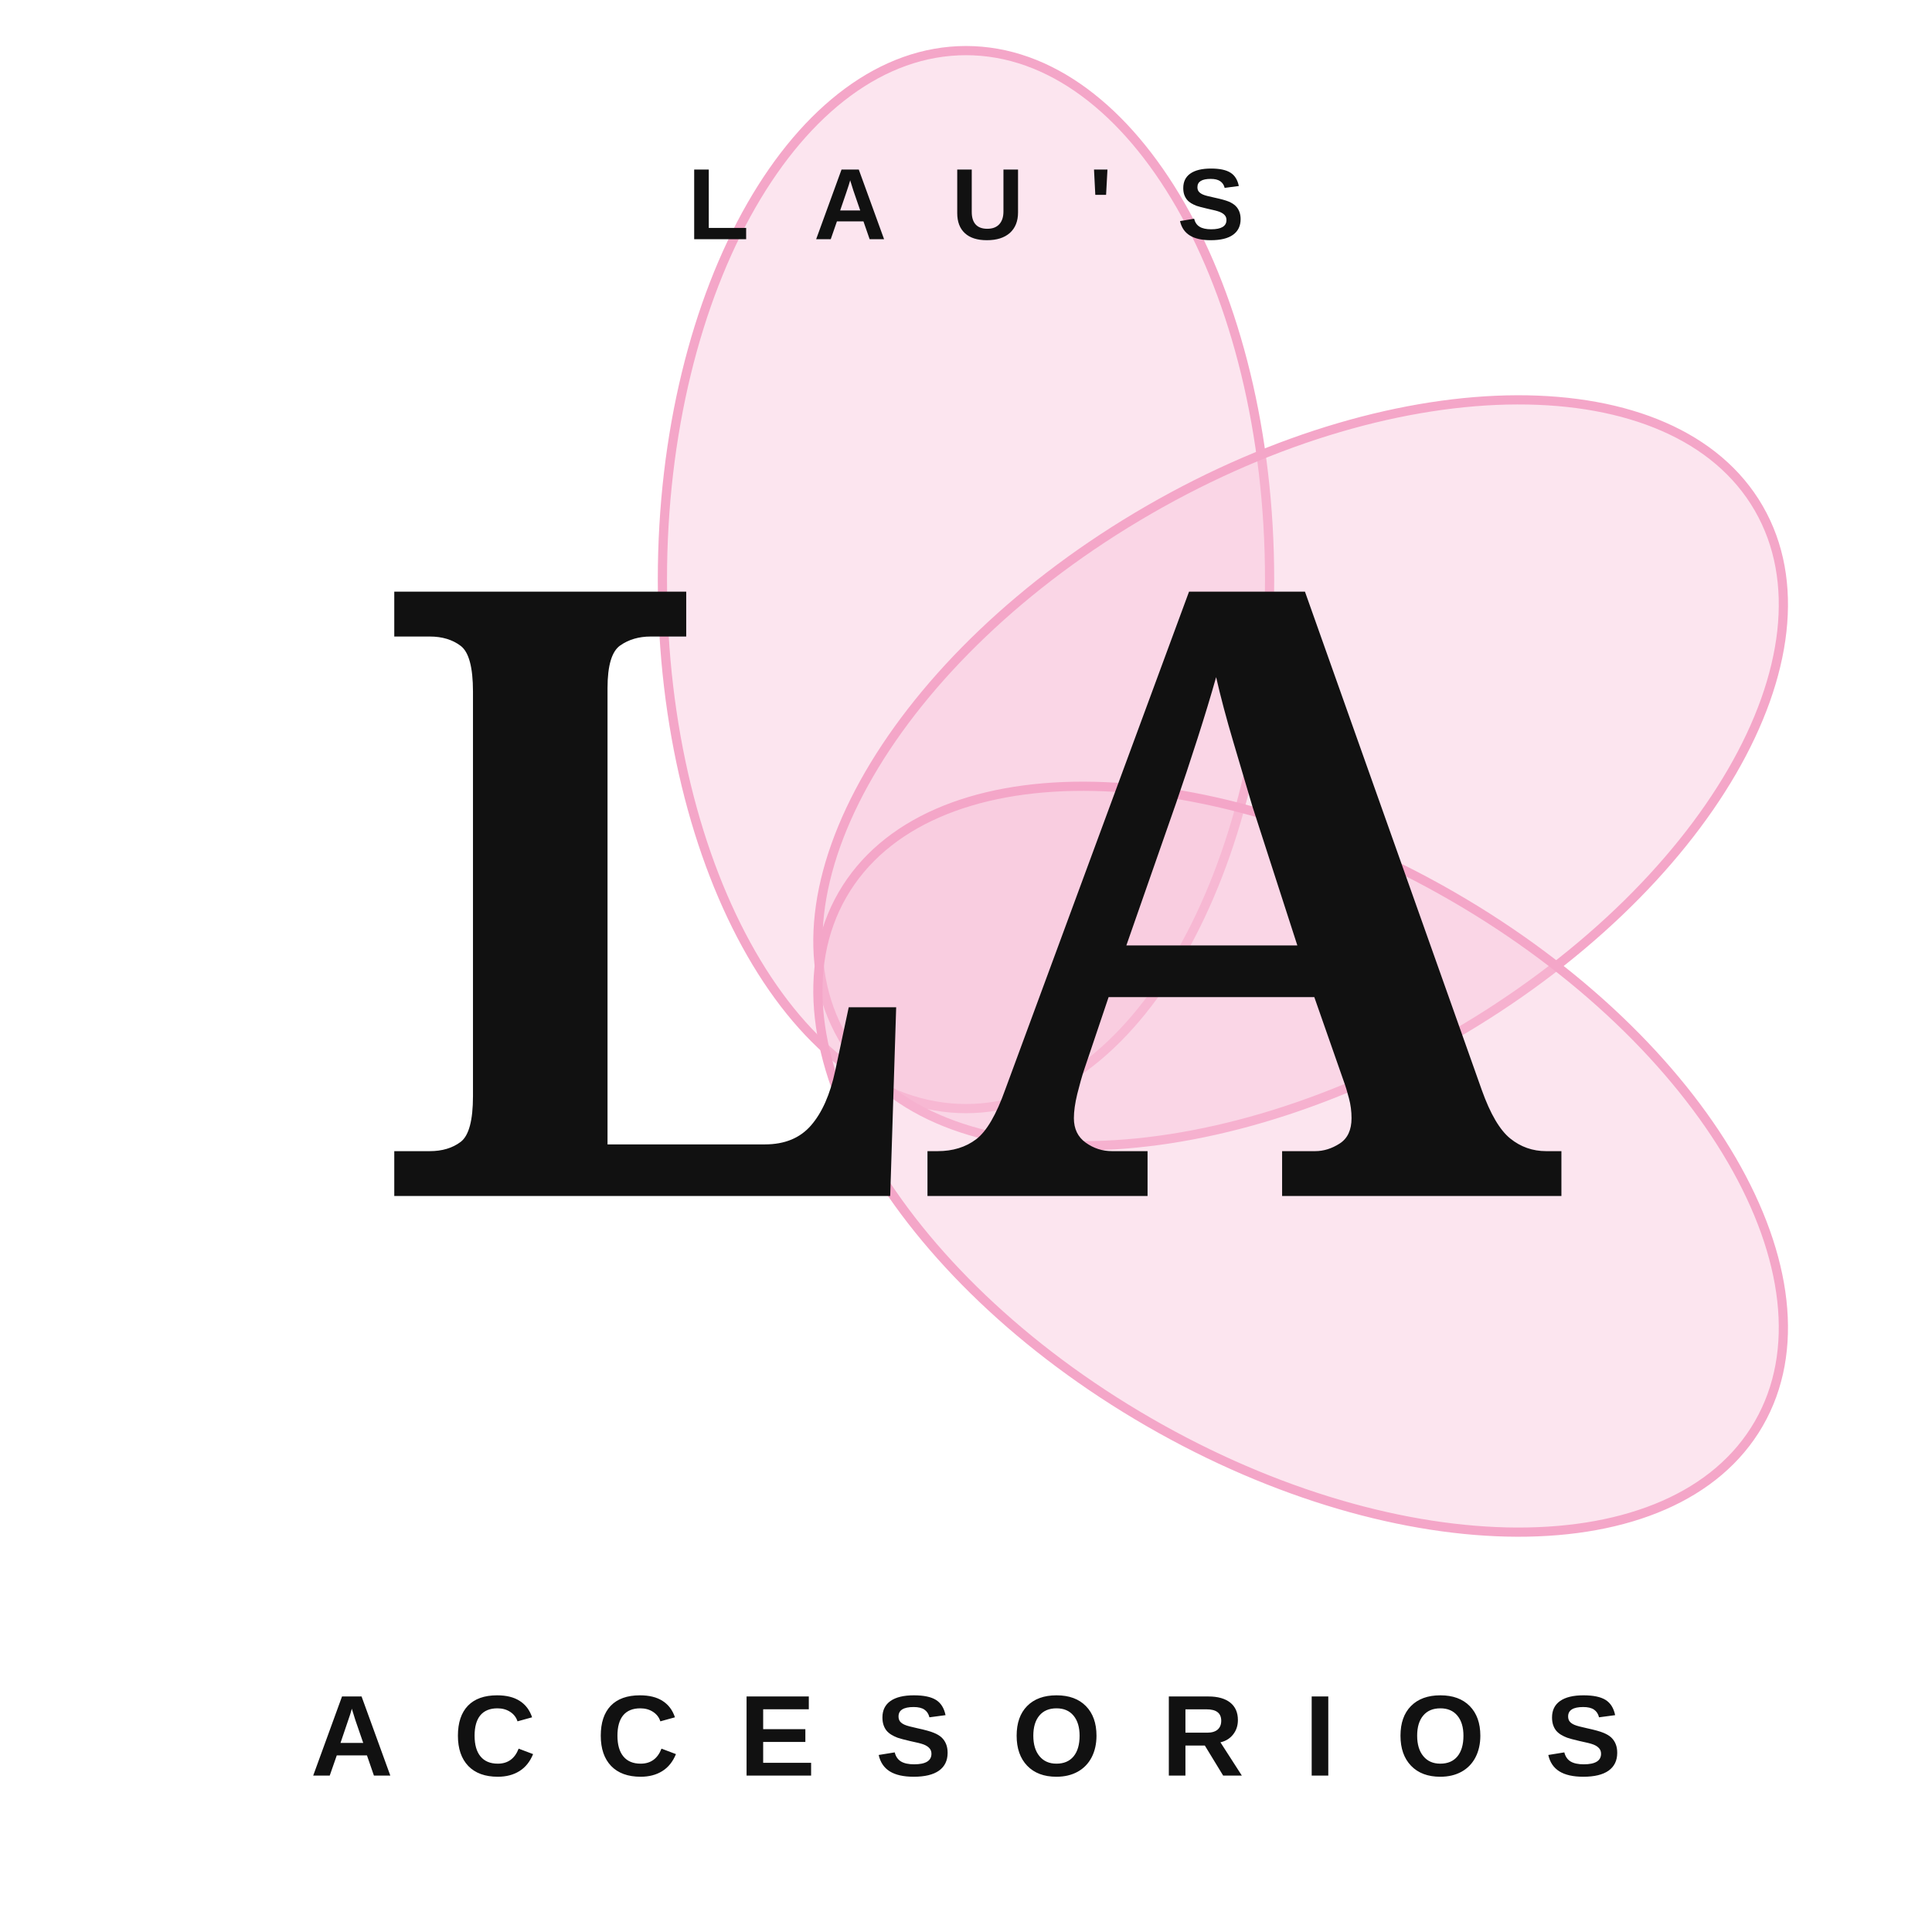
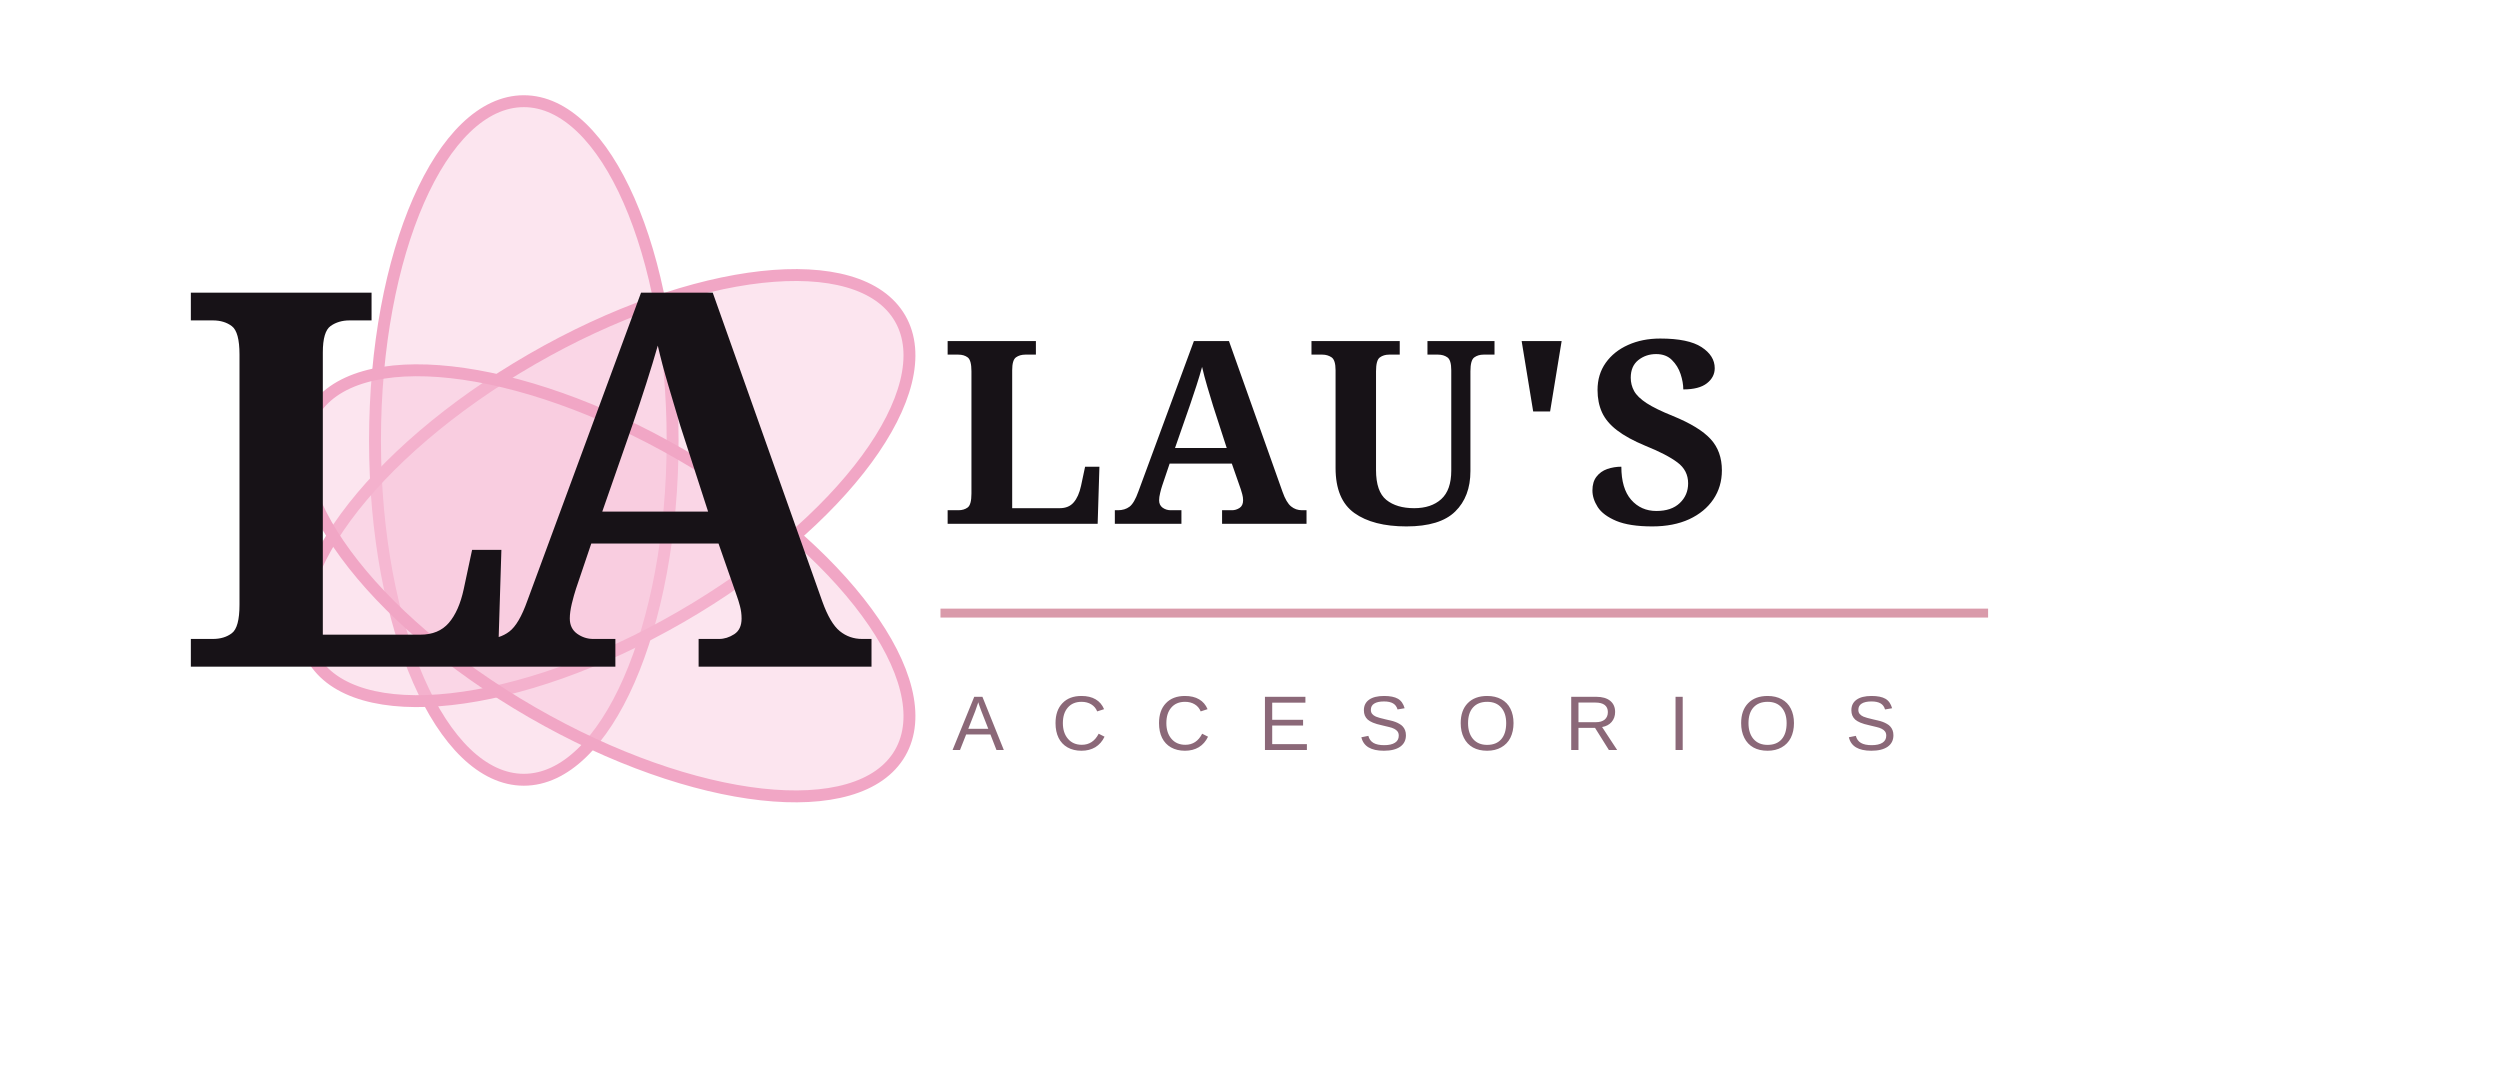
- <svg xmlns="http://www.w3.org/2000/svg" viewBox="0 0 420 420">
-   <g fill="#f7c1d8" fill-opacity=".42" stroke="#f4a6c8" stroke-width="2">
-     <ellipse cx="210" cy="126" rx="66" ry="115" />
-     <ellipse cx="210" cy="126" rx="66" ry="115" transform="rotate(60 210 210)" />
-     <ellipse cx="210" cy="126" rx="66" ry="115" transform="rotate(120 210 210)" />
+ <svg xmlns="http://www.w3.org/2000/svg" viewBox="0 0 420 180" role="img" aria-labelledby="title desc">
+   <g fill="#f7c1d8" fill-opacity=".42" stroke="#f1a6c5" stroke-width="2">
+     <ellipse cx="88" cy="74" rx="25" ry="57" />
+     <ellipse cx="88" cy="74" rx="25" ry="57" transform="rotate(60 88 90)" />
+     <ellipse cx="88" cy="74" rx="25" ry="57" transform="rotate(120 88 90)" />
  </g>
-   <g fill="#111">
-     <text x="210" y="260" text-anchor="middle" font-family="Georgia,serif" font-size="184" font-weight="bold">LA</text>
-     <text x="210" y="52" text-anchor="middle" font-family="Arial,sans-serif" font-size="22" font-weight="bold" letter-spacing="14">LAU'S</text>
-     <text x="210" y="386" text-anchor="middle" font-family="Arial,sans-serif" font-size="25" font-weight="bold" letter-spacing="13">ACCESORIOS</text>
-   </g>
+   <text x="88" y="112" text-anchor="middle" fill="#171217" font-family="Georgia,serif" font-size="88" font-weight="bold" letter-spacing="-7">LA</text>
+   <text x="158" y="88" fill="#171217" font-family="Georgia,serif" font-size="43" font-weight="bold" letter-spacing="1">LAU'S</text>
+   <path d="M158 103H334" stroke="#d99aaa" stroke-width="1.5" />
+   <text x="160" y="126" fill="#8b6878" font-family="Arial,sans-serif" font-size="13" letter-spacing="8">ACCESORIOS</text>
</svg>
